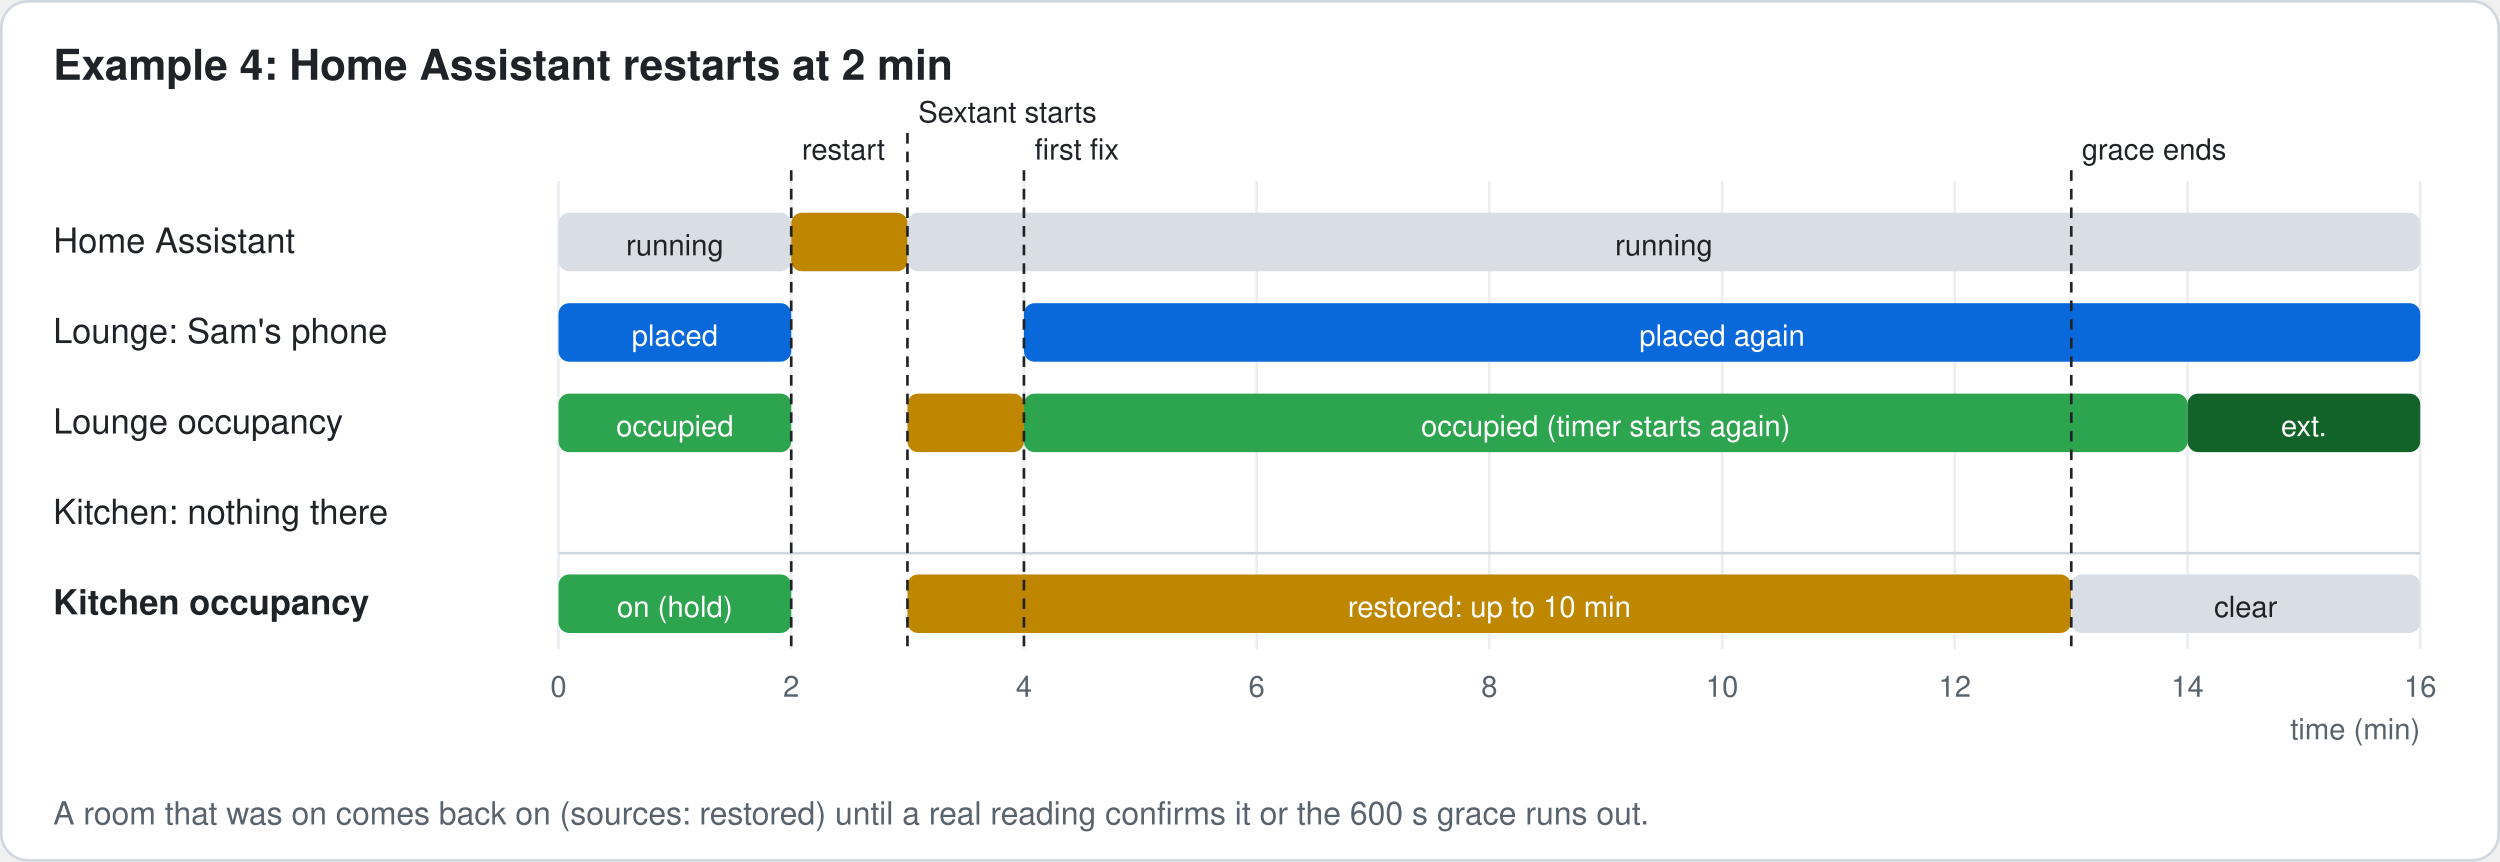
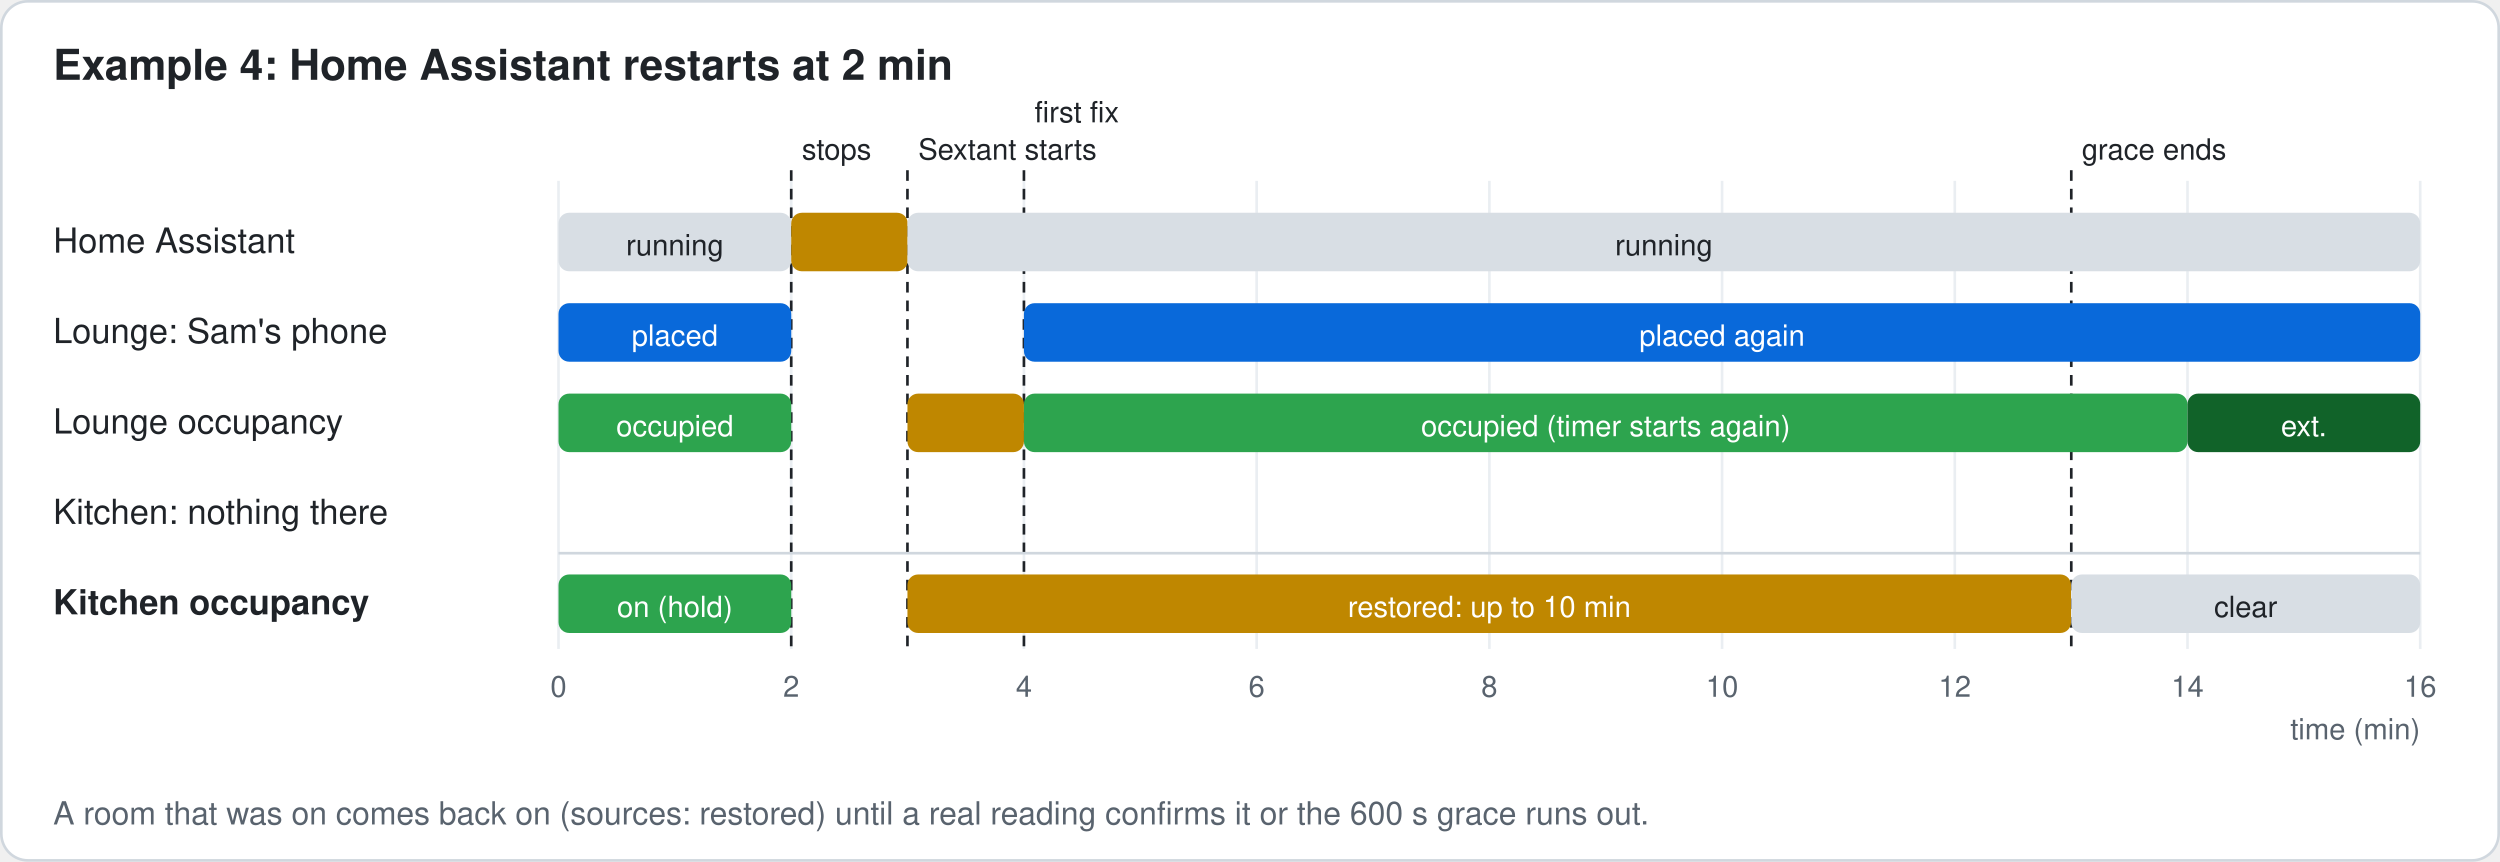
<svg xmlns="http://www.w3.org/2000/svg" width="940" height="324" viewBox="0 0 940 324" role="img" aria-label="Example 4: Home Assistant restarts at 2 min">
  <rect x="0.5" y="0.5" width="939" height="323" rx="10" fill="#ffffff" stroke="#d0d7de" />
  <text x="20" y="30" font-size="16" fill="#1f2328" text-anchor="start" font-weight="bold" font-family="-apple-system, Segoe UI, Helvetica, Arial, sans-serif">Example 4: Home Assistant restarts at 2 min</text>
  <line x1="210.0" y1="68" x2="210.0" y2="244" stroke="#eaeef2" />
  <text x="210.0" y="262" font-size="11" fill="#59636e" text-anchor="middle" font-weight="normal" font-family="-apple-system, Segoe UI, Helvetica, Arial, sans-serif">0</text>
  <line x1="297.5" y1="68" x2="297.5" y2="244" stroke="#eaeef2" />
  <text x="297.5" y="262" font-size="11" fill="#59636e" text-anchor="middle" font-weight="normal" font-family="-apple-system, Segoe UI, Helvetica, Arial, sans-serif">2</text>
  <line x1="385.0" y1="68" x2="385.0" y2="244" stroke="#eaeef2" />
  <text x="385.0" y="262" font-size="11" fill="#59636e" text-anchor="middle" font-weight="normal" font-family="-apple-system, Segoe UI, Helvetica, Arial, sans-serif">4</text>
  <line x1="472.5" y1="68" x2="472.5" y2="244" stroke="#eaeef2" />
  <text x="472.5" y="262" font-size="11" fill="#59636e" text-anchor="middle" font-weight="normal" font-family="-apple-system, Segoe UI, Helvetica, Arial, sans-serif">6</text>
  <line x1="560.0" y1="68" x2="560.0" y2="244" stroke="#eaeef2" />
  <text x="560.0" y="262" font-size="11" fill="#59636e" text-anchor="middle" font-weight="normal" font-family="-apple-system, Segoe UI, Helvetica, Arial, sans-serif">8</text>
  <line x1="647.5" y1="68" x2="647.5" y2="244" stroke="#eaeef2" />
  <text x="647.5" y="262" font-size="11" fill="#59636e" text-anchor="middle" font-weight="normal" font-family="-apple-system, Segoe UI, Helvetica, Arial, sans-serif">10</text>
  <line x1="735.0" y1="68" x2="735.0" y2="244" stroke="#eaeef2" />
  <text x="735.0" y="262" font-size="11" fill="#59636e" text-anchor="middle" font-weight="normal" font-family="-apple-system, Segoe UI, Helvetica, Arial, sans-serif">12</text>
  <line x1="822.5" y1="68" x2="822.5" y2="244" stroke="#eaeef2" />
  <text x="822.5" y="262" font-size="11" fill="#59636e" text-anchor="middle" font-weight="normal" font-family="-apple-system, Segoe UI, Helvetica, Arial, sans-serif">14</text>
  <line x1="910.0" y1="68" x2="910.0" y2="244" stroke="#eaeef2" />
  <text x="910.0" y="262" font-size="11" fill="#59636e" text-anchor="middle" font-weight="normal" font-family="-apple-system, Segoe UI, Helvetica, Arial, sans-serif">16</text>
  <text x="910" y="278" font-size="11" fill="#59636e" text-anchor="end" font-weight="normal" font-family="-apple-system, Segoe UI, Helvetica, Arial, sans-serif">time (min)</text>
+   <line x1="297.5" y1="64" x2="297.5" y2="244" stroke="#1f2328" stroke-dasharray="4 3" />
+   <line x1="341.2" y1="64" x2="341.2" y2="244" stroke="#1f2328" stroke-dasharray="4 3" />
+   <line x1="385.0" y1="50" x2="385.0" y2="244" stroke="#1f2328" stroke-dasharray="4 3" />
+   <line x1="778.8" y1="64" x2="778.8" y2="244" stroke="#1f2328" stroke-dasharray="4 3" />
  <text x="20" y="95" font-size="13" fill="#1f2328" text-anchor="start" font-weight="normal" font-family="-apple-system, Segoe UI, Helvetica, Arial, sans-serif">Home Assistant</text>
  <rect x="210.0" y="80" width="87.5" height="22" rx="4" fill="#d8dee4" />
  <text x="253.75" y="96" font-size="11" fill="#1f2328" text-anchor="middle" font-weight="normal" font-family="-apple-system, Segoe UI, Helvetica, Arial, sans-serif">running</text>
  <rect x="297.5" y="80" width="43.8" height="22" rx="4" fill="#bf8700" />
  <rect x="341.2" y="80" width="568.8" height="22" rx="4" fill="#d8dee4" />
  <text x="625.625" y="96" font-size="11" fill="#1f2328" text-anchor="middle" font-weight="normal" font-family="-apple-system, Segoe UI, Helvetica, Arial, sans-serif">running</text>
  <text x="20" y="129" font-size="13" fill="#1f2328" text-anchor="start" font-weight="normal" font-family="-apple-system, Segoe UI, Helvetica, Arial, sans-serif">Lounge: Sam's phone</text>
  <rect x="210.0" y="114" width="87.5" height="22" rx="4" fill="#0969da" />
  <text x="253.75" y="130" font-size="11" fill="#ffffff" text-anchor="middle" font-weight="normal" font-family="-apple-system, Segoe UI, Helvetica, Arial, sans-serif">placed</text>
  <rect x="385.0" y="114" width="525.0" height="22" rx="4" fill="#0969da" />
  <text x="647.5" y="130" font-size="11" fill="#ffffff" text-anchor="middle" font-weight="normal" font-family="-apple-system, Segoe UI, Helvetica, Arial, sans-serif">placed again</text>
  <text x="20" y="163" font-size="13" fill="#1f2328" text-anchor="start" font-weight="normal" font-family="-apple-system, Segoe UI, Helvetica, Arial, sans-serif">Lounge occupancy</text>
  <rect x="210.0" y="148" width="87.5" height="22" rx="4" fill="#2da44e" />
  <text x="253.75" y="164" font-size="11" fill="#ffffff" text-anchor="middle" font-weight="normal" font-family="-apple-system, Segoe UI, Helvetica, Arial, sans-serif">occupied</text>
  <rect x="341.2" y="148" width="43.8" height="22" rx="4" fill="#bf8700" />
  <rect x="385.0" y="148" width="437.5" height="22" rx="4" fill="#2da44e" />
  <text x="603.75" y="164" font-size="11" fill="#ffffff" text-anchor="middle" font-weight="normal" font-family="-apple-system, Segoe UI, Helvetica, Arial, sans-serif">occupied (timer starts again)</text>
  <rect x="822.5" y="148" width="87.5" height="22" rx="4" fill="#116329" />
  <text x="866.25" y="164" font-size="11" fill="#ffffff" text-anchor="middle" font-weight="normal" font-family="-apple-system, Segoe UI, Helvetica, Arial, sans-serif">ext.</text>
  <text x="20" y="197" font-size="13" fill="#1f2328" text-anchor="start" font-weight="normal" font-family="-apple-system, Segoe UI, Helvetica, Arial, sans-serif">Kitchen: nothing there</text>
  <text x="20" y="231" font-size="13" fill="#1f2328" text-anchor="start" font-weight="bold" font-family="-apple-system, Segoe UI, Helvetica, Arial, sans-serif">Kitchen occupancy</text>
  <line x1="210" y1="208" x2="910" y2="208" stroke="#d0d7de" />
  <rect x="210.0" y="216" width="87.5" height="22" rx="4" fill="#2da44e" />
  <text x="253.75" y="232" font-size="11" fill="#ffffff" text-anchor="middle" font-weight="normal" font-family="-apple-system, Segoe UI, Helvetica, Arial, sans-serif">on (hold)</text>
  <rect x="341.2" y="216" width="437.5" height="22" rx="4" fill="#bf8700" />
  <text x="560.0" y="232" font-size="11" fill="#ffffff" text-anchor="middle" font-weight="normal" font-family="-apple-system, Segoe UI, Helvetica, Arial, sans-serif">restored: up to 10 min</text>
  <rect x="778.8" y="216" width="131.2" height="22" rx="4" fill="#d8dee4" />
  <text x="844.375" y="232" font-size="11" fill="#1f2328" text-anchor="middle" font-weight="normal" font-family="-apple-system, Segoe UI, Helvetica, Arial, sans-serif">clear</text>
-   <line x1="297.5" y1="64" x2="297.5" y2="244" stroke="#1f2328" stroke-dasharray="4 3" />
-   <text x="301.5" y="60" font-size="11" fill="#1f2328" text-anchor="start" font-weight="normal" font-family="-apple-system, Segoe UI, Helvetica, Arial, sans-serif">restart</text>
-   <line x1="341.2" y1="50" x2="341.2" y2="244" stroke="#1f2328" stroke-dasharray="4 3" />
-   <text x="345.25" y="46" font-size="11" fill="#1f2328" text-anchor="start" font-weight="normal" font-family="-apple-system, Segoe UI, Helvetica, Arial, sans-serif">Sextant starts</text>
-   <line x1="385.0" y1="64" x2="385.0" y2="244" stroke="#1f2328" stroke-dasharray="4 3" />
-   <text x="389.0" y="60" font-size="11" fill="#1f2328" text-anchor="start" font-weight="normal" font-family="-apple-system, Segoe UI, Helvetica, Arial, sans-serif">first fix</text>
-   <line x1="778.8" y1="64" x2="778.8" y2="244" stroke="#1f2328" stroke-dasharray="4 3" />
+   <rect x="299.5" y="49" width="35.0" height="14" fill="#ffffff" />
+   <text x="301.5" y="60" font-size="11" fill="#1f2328" text-anchor="start" font-weight="normal" font-family="-apple-system, Segoe UI, Helvetica, Arial, sans-serif">stops</text>
+   <rect x="343.2" y="49" width="90.8" height="14" fill="#ffffff" />
+   <text x="345.25" y="60" font-size="11" fill="#1f2328" text-anchor="start" font-weight="normal" font-family="-apple-system, Segoe UI, Helvetica, Arial, sans-serif">Sextant starts</text>
+   <rect x="387.0" y="35" width="59.8" height="14" fill="#ffffff" />
+   <text x="389.0" y="46" font-size="11" fill="#1f2328" text-anchor="start" font-weight="normal" font-family="-apple-system, Segoe UI, Helvetica, Arial, sans-serif">first fix</text>
+   <rect x="780.8" y="49" width="66.0" height="14" fill="#ffffff" />
  <text x="782.75" y="60" font-size="11" fill="#1f2328" text-anchor="start" font-weight="normal" font-family="-apple-system, Segoe UI, Helvetica, Arial, sans-serif">grace ends</text>
  <text x="20" y="310" font-size="12" fill="#59636e" text-anchor="start" font-weight="normal" font-family="-apple-system, Segoe UI, Helvetica, Arial, sans-serif">A room that was on comes back on (sources: restored) until a real reading confirms it or the 600 s grace runs out.</text>
</svg>
